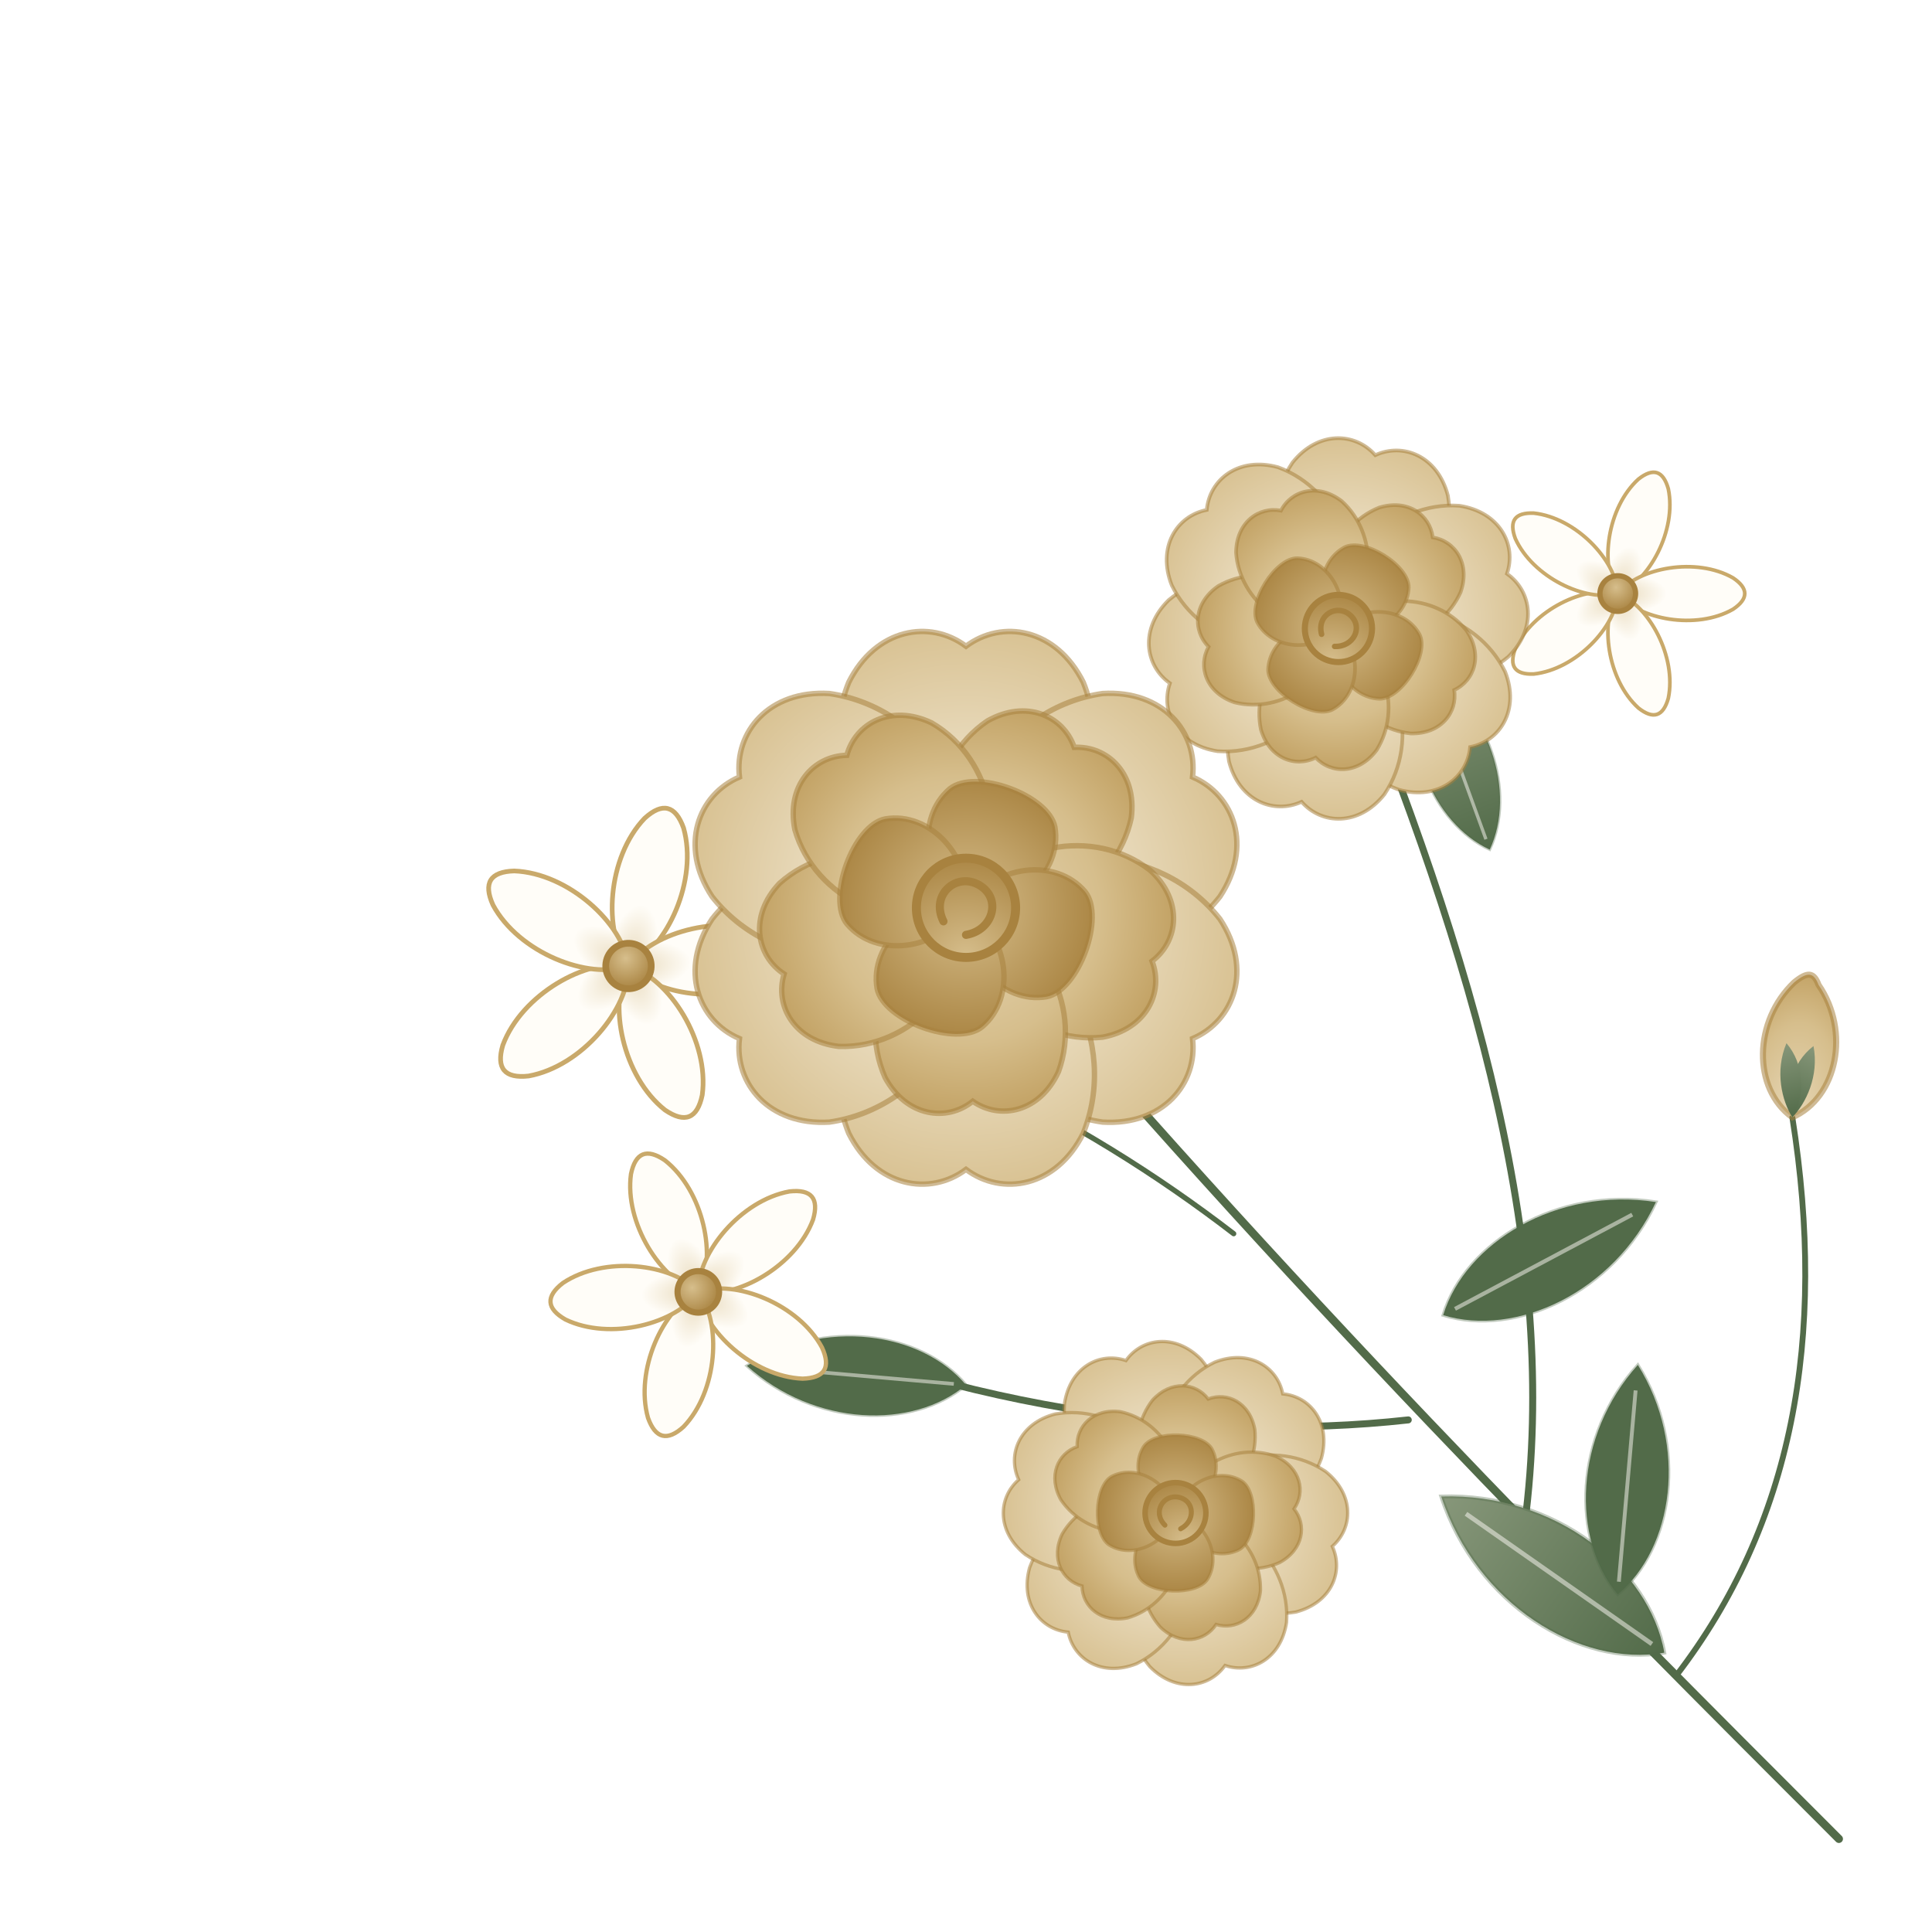
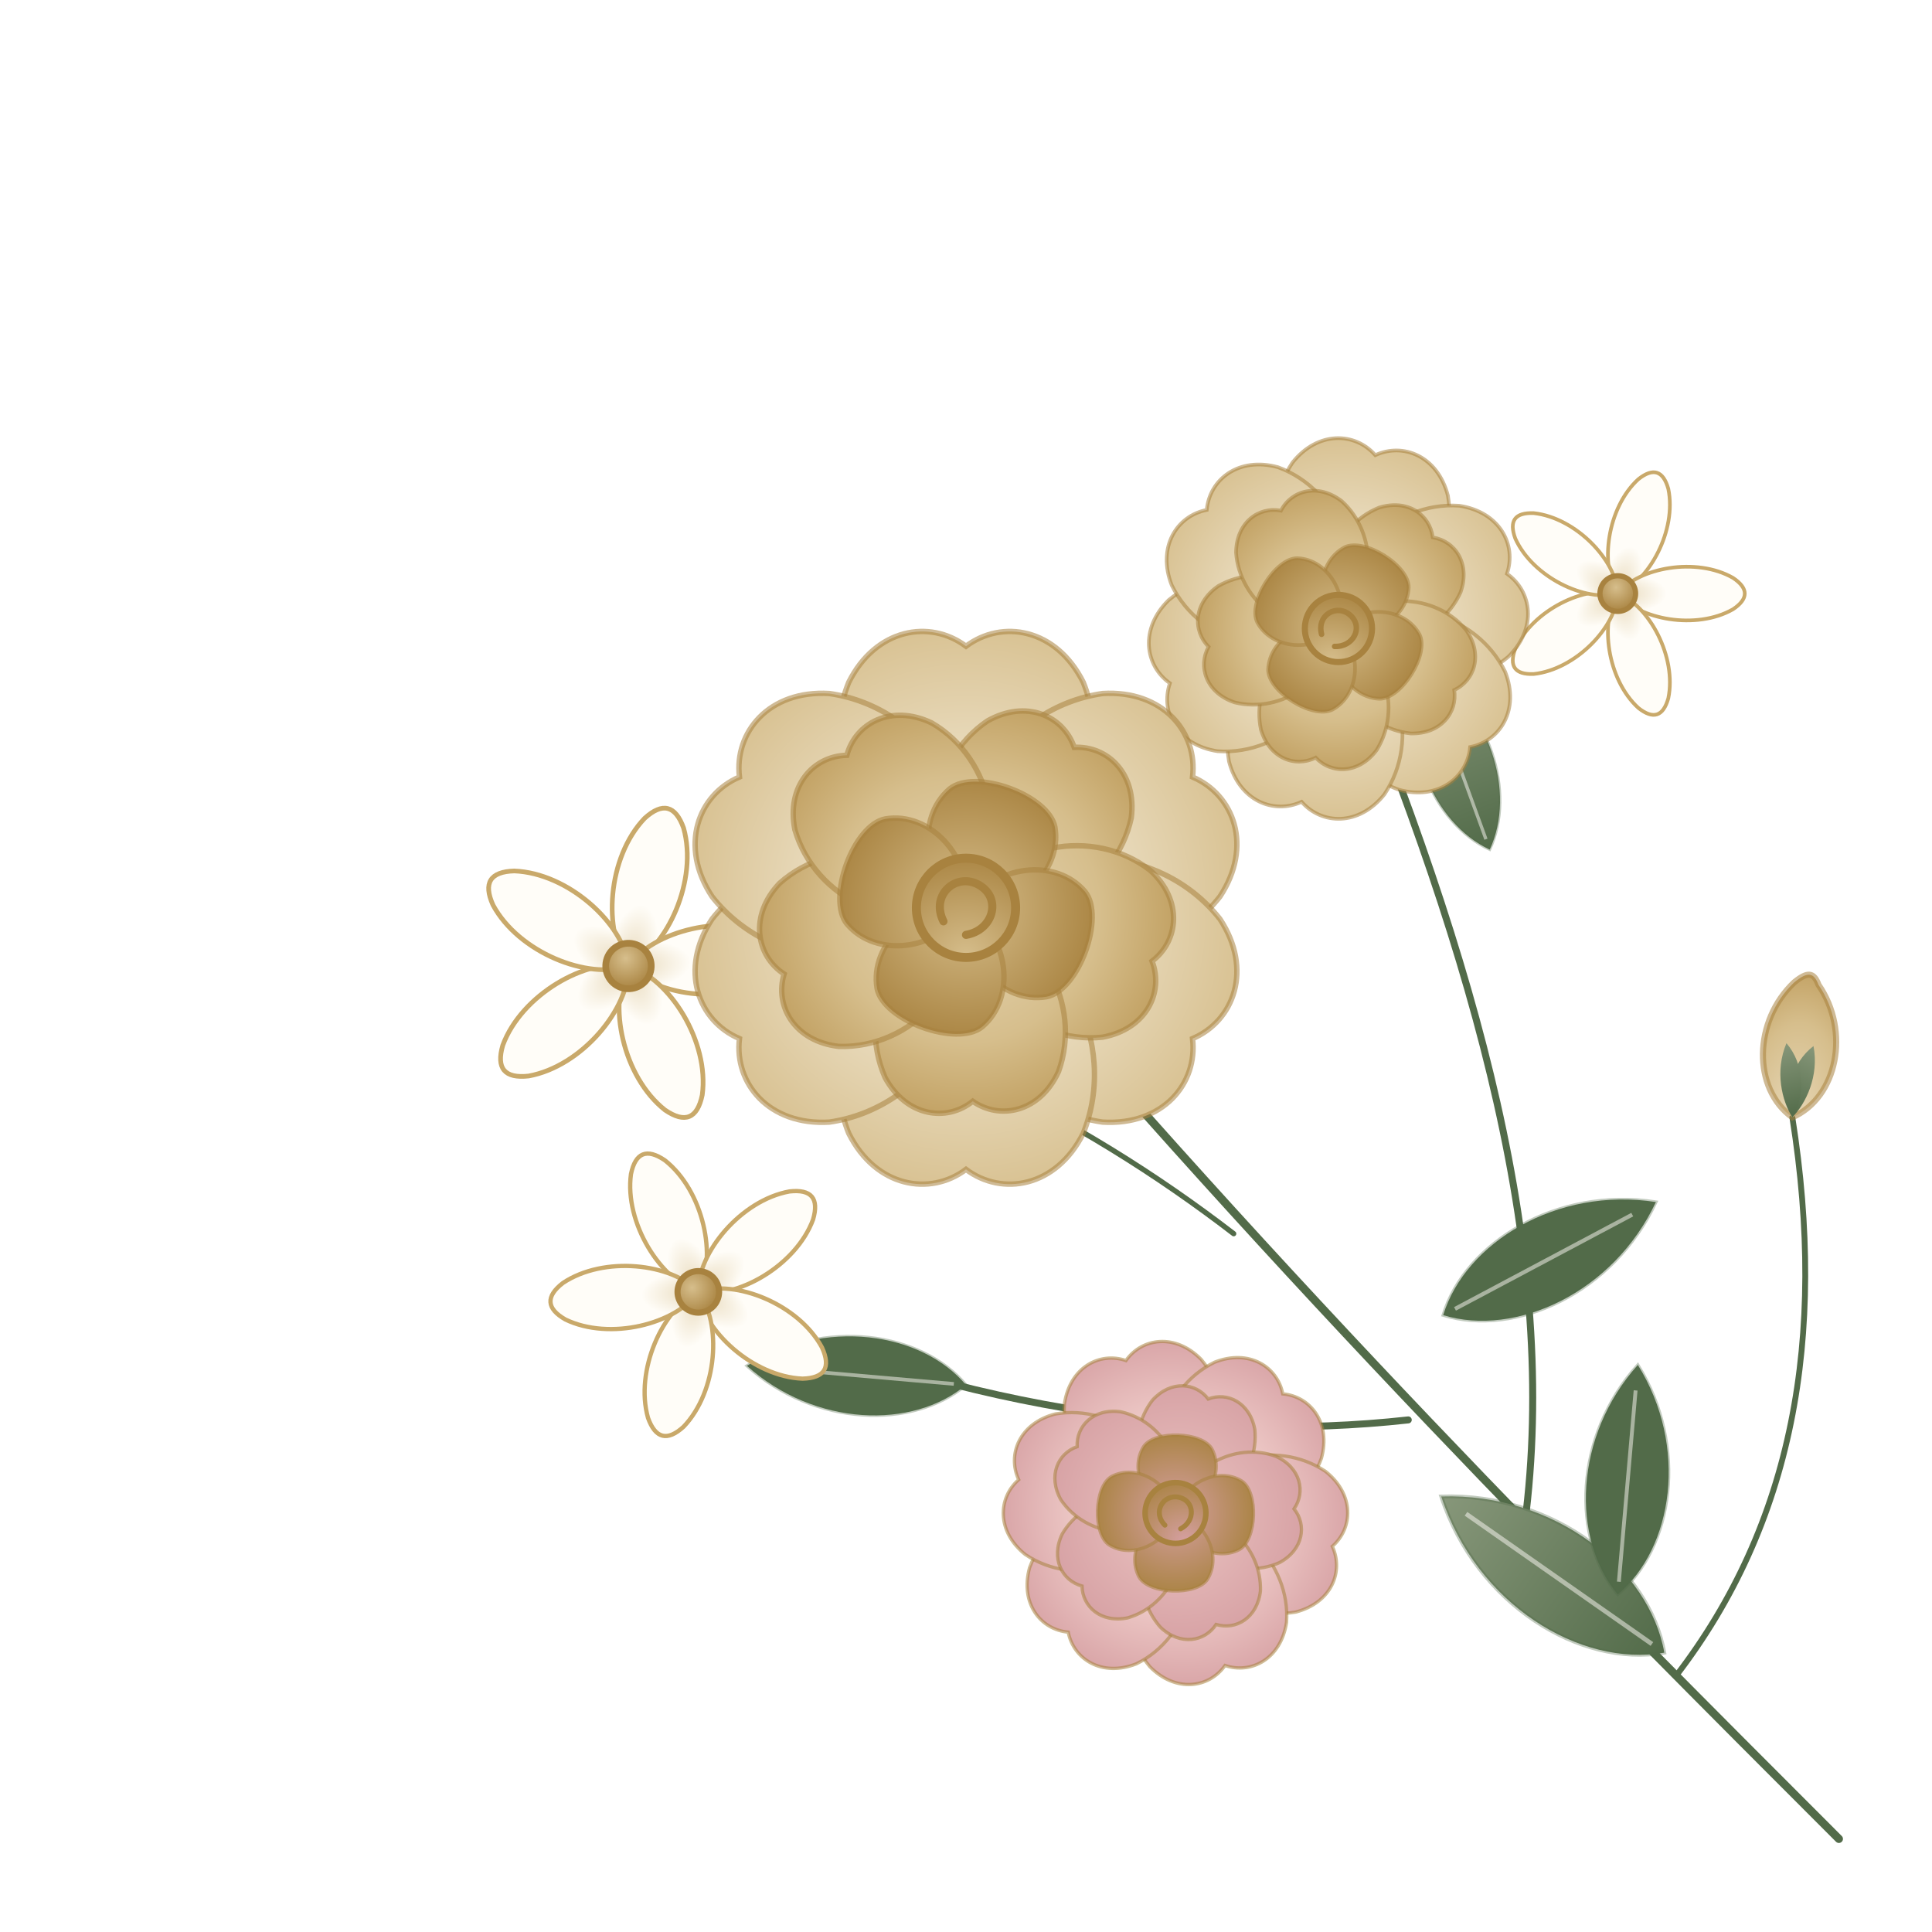
<svg xmlns="http://www.w3.org/2000/svg" viewBox="-16 -16 332 332" width="332" height="332">
  <style>.p{transform-origin:50% 100%;stroke:#a8823f;stroke-opacity:.55}.j{stroke:#c9a96a;stroke-opacity:1;stroke-width:.7}.l{transform-origin:0 50%}.v{stroke:#526b49;stroke-width:.5;stroke-opacity:.35}.r{fill:none;stroke:#fffdf8;stroke-width:.6;stroke-opacity:.5}.s{fill:none;stroke:#526b49;stroke-linecap:round}.f{stroke:#a8823f}</style>
  <defs>
    <radialGradient id="ro" cx="50%" cy="100%" r="110%">
      <stop offset="0" stop-color="#fffdf8" />
      <stop offset=".55" stop-color="#e7d8b8" />
      <stop offset="1" stop-color="#d6be8c" />
    </radialGradient>
    <radialGradient id="rm" cx="50%" cy="100%" r="110%">
      <stop offset="0" stop-color="#e7d8b8" />
      <stop offset=".6" stop-color="#d6be8c" />
      <stop offset="1" stop-color="#bf9d5d" />
    </radialGradient>
    <radialGradient id="ri" cx="50%" cy="100%" r="110%">
      <stop offset="0" stop-color="#d6be8c" />
+       <stop offset="1" stop-color="#a8823f" />
+     </radialGradient>
+     <radialGradient id="bo" cx="50%" cy="100%" r="110%">
+       <stop offset="0" stop-color="#f8eae6" />
+       <stop offset=".55" stop-color="#ecc6c4" />
+       <stop offset="1" stop-color="#d6a0a3" />
+     </radialGradient>
+     <radialGradient id="bm" cx="50%" cy="100%" r="110%">
+       <stop offset="0" stop-color="#ecc6c4" />
+       <stop offset="1" stop-color="#d6a0a3" />
+     </radialGradient>
+     <radialGradient id="bi" cx="50%" cy="100%" r="110%">
+       <stop offset="0" stop-color="#d6a0a3" />
      <stop offset="1" stop-color="#a8823f" />
    </radialGradient>
    <radialGradient id="ja" cx="50%" cy="100%" r="110%">
      <stop offset="0" stop-color="#e7d8b8" />
      <stop offset=".35" stop-color="#fffdf8" />
      <stop offset="1" stop-color="#fffdf8" />
    </radialGradient>
    <radialGradient id="go" cx="40%" cy="35%" r="70%">
      <stop offset="0" stop-color="#d6be8c" />
      <stop offset="1" stop-color="#a8823f" />
    </radialGradient>
    <linearGradient id="le">
      <stop offset="0" stop-color="#526b49" />
      <stop offset="1" stop-color="#87977a" />
    </linearGradient>
    <linearGradient id="ld">
      <stop offset="0" stop-color="#526b49" />
      <stop offset="1" stop-color="#526b49" />
    </linearGradient>
  </defs>
  <path class="s" style="--d:0s" d="M300 300C256 256 206 206 150 140" pathLength="1" stroke-width="1.4" />
  <path class="s" style="--d:0.12s" d="M246 246C252 200 238 150 214 92" pathLength="1" stroke-width="1.2" />
  <path class="s" style="--d:0.15s" d="M226 228C190 232 146 226 104 206" pathLength="1" stroke-width="1.2" />
  <path class="s" style="--d:0.2s" d="M272 272C292 246 298 214 292 176" pathLength="1" stroke-width="1" />
  <path class="s" style="--d:0.25s" d="M196 196C170 176 136 158 92 150" pathLength="1" stroke-width="0.9" />
  <g transform="translate(270 268) rotate(-145) scale(1.3)">
    <path class="l v" style="--d:0.3s" d="M0 0C8-8 24-9 36 0C24 9 8 8 0 0Z" fill="url(#le)" />
    <path class="l r" style="--d:0.4s" d="M2 0H32" />
  </g>
  <g transform="translate(262 258) rotate(-85) scale(1.1)">
    <path class="l v" style="--d:0.32s" d="M0 0C8-8 24-9 36 0C24 9 8 8 0 0Z" fill="url(#ld)" />
    <path class="l r" style="--d:0.42s" d="M2 0H32" />
  </g>
  <g transform="translate(232 210) rotate(-28) scale(1.15)">
    <path class="l v" style="--d:0.4s" d="M0 0C8-8 24-9 36 0C24 9 8 8 0 0Z" fill="url(#ld)" />
    <path class="l r" style="--d:0.5s" d="M2 0H32" />
  </g>
  <g transform="translate(178 170) rotate(-160) scale(1.1)">
    <path class="l v" style="--d:0.45s" d="M0 0C8-8 24-9 36 0C24 9 8 8 0 0Z" fill="url(#le)" />
    <path class="l r" style="--d:0.55s" d="M2 0H32" />
  </g>
  <g transform="translate(150 222) rotate(-175) scale(1.05)">
    <path class="l v" style="--d:0.45s" d="M0 0C8-8 24-9 36 0C24 9 8 8 0 0Z" fill="url(#ld)" />
    <path class="l r" style="--d:0.55s" d="M2 0H32" />
  </g>
  <g transform="translate(240 130) rotate(-110) scale(0.95)">
    <path class="l v" style="--d:0.5s" d="M0 0C8-8 24-9 36 0C24 9 8 8 0 0Z" fill="url(#le)" />
    <path class="l r" style="--d:0.6s" d="M2 0H32" />
  </g>
  <g transform="translate(126 160) rotate(-150) scale(0.85)">
    <path class="l v" style="--d:0.55s" d="M0 0C8-8 24-9 36 0C24 9 8 8 0 0Z" fill="url(#ld)" />
    <path class="l r" style="--d:0.65s" d="M2 0H32" />
  </g>
  <g transform="translate(292 176) rotate(6) scale(1.05)">
    <path class="p" style="--d:0.6s" d="M0 0C-7-4-8-15-2-22C0-24 1-24 2-22C8-15 7-4 0 0Z" fill="url(#rm)" />
    <g transform="rotate(-70)">
      <path class="l" style="--d:0.7s" d="M0 0C3-3 8-4 12-2C8 1 3 1 0 0Z" fill="url(#le)" />
    </g>
    <g transform="rotate(-110) scale(1 -1)">
      <path class="l" style="--d:0.7s" d="M0 0C3-3 8-4 12-2C8 1 3 1 0 0Z" fill="url(#le)" />
    </g>
  </g>
  <g transform="translate(92 150) rotate(14) scale(1.15)">
    <g transform="rotate(0)">
      <path class="p j" style="--d:0.6s" d="M0 0C-5-4-7-15-3-22C-1-25 1-25 3-22C7-15 5-4 0 0Z" fill="url(#ja)" />
    </g>
    <g transform="rotate(72)">
      <path class="p j" style="--d:0.65s" d="M0 0C-5-4-7-15-3-22C-1-25 1-25 3-22C7-15 5-4 0 0Z" fill="url(#ja)" />
    </g>
    <g transform="rotate(144)">
      <path class="p j" style="--d:0.7s" d="M0 0C-5-4-7-15-3-22C-1-25 1-25 3-22C7-15 5-4 0 0Z" fill="url(#ja)" />
    </g>
    <g transform="rotate(216)">
      <path class="p j" style="--d:0.75s" d="M0 0C-5-4-7-15-3-22C-1-25 1-25 3-22C7-15 5-4 0 0Z" fill="url(#ja)" />
    </g>
    <g transform="rotate(288)">
      <path class="p j" style="--d:0.8s" d="M0 0C-5-4-7-15-3-22C-1-25 1-25 3-22C7-15 5-4 0 0Z" fill="url(#ja)" />
    </g>
    <circle class="f" style="--d:0.9s" r="3.4" fill="url(#go)" />
  </g>
  <g transform="translate(104 206) rotate(-22) scale(1.05)">
    <g transform="rotate(0)">
      <path class="p j" style="--d:0.65s" d="M0 0C-5-4-7-15-3-22C-1-25 1-25 3-22C7-15 5-4 0 0Z" fill="url(#ja)" />
    </g>
    <g transform="rotate(72)">
      <path class="p j" style="--d:0.7s" d="M0 0C-5-4-7-15-3-22C-1-25 1-25 3-22C7-15 5-4 0 0Z" fill="url(#ja)" />
    </g>
    <g transform="rotate(144)">
      <path class="p j" style="--d:0.75s" d="M0 0C-5-4-7-15-3-22C-1-25 1-25 3-22C7-15 5-4 0 0Z" fill="url(#ja)" />
    </g>
    <g transform="rotate(216)">
      <path class="p j" style="--d:0.8s" d="M0 0C-5-4-7-15-3-22C-1-25 1-25 3-22C7-15 5-4 0 0Z" fill="url(#ja)" />
    </g>
    <g transform="rotate(288)">
      <path class="p j" style="--d:0.85s" d="M0 0C-5-4-7-15-3-22C-1-25 1-25 3-22C7-15 5-4 0 0Z" fill="url(#ja)" />
    </g>
    <circle class="f" style="--d:0.95s" r="3.4" fill="url(#go)" />
  </g>
  <g transform="translate(262 86) rotate(18) scale(0.9)">
    <g transform="rotate(0)">
      <path class="p j" style="--d:0.7s" d="M0 0C-5-4-7-15-3-22C-1-25 1-25 3-22C7-15 5-4 0 0Z" fill="url(#ja)" />
    </g>
    <g transform="rotate(72)">
      <path class="p j" style="--d:0.75s" d="M0 0C-5-4-7-15-3-22C-1-25 1-25 3-22C7-15 5-4 0 0Z" fill="url(#ja)" />
    </g>
    <g transform="rotate(144)">
      <path class="p j" style="--d:0.8s" d="M0 0C-5-4-7-15-3-22C-1-25 1-25 3-22C7-15 5-4 0 0Z" fill="url(#ja)" />
    </g>
    <g transform="rotate(216)">
      <path class="p j" style="--d:0.85s" d="M0 0C-5-4-7-15-3-22C-1-25 1-25 3-22C7-15 5-4 0 0Z" fill="url(#ja)" />
    </g>
    <g transform="rotate(288)">
      <path class="p j" style="--d:0.9s" d="M0 0C-5-4-7-15-3-22C-1-25 1-25 3-22C7-15 5-4 0 0Z" fill="url(#ja)" />
    </g>
    <circle class="f" style="--d:1s" r="3.4" fill="url(#go)" />
  </g>
  <g transform="translate(214 92) rotate(12) scale(1.05)">
    <g transform="rotate(0) scale(1)">
      <path class="p" style="--d:0.85s" d="M0 0C-11-3-17-15-13-25C-10-31-4-32 0-29C4-32 10-31 13-25C17-15 11-3 0 0Z" fill="url(#ro)" stroke-width="0.6" />
    </g>
    <g transform="rotate(60) scale(1)">
      <path class="p" style="--d:0.89s" d="M0 0C-11-3-17-15-13-25C-10-31-4-32 0-29C4-32 10-31 13-25C17-15 11-3 0 0Z" fill="url(#ro)" stroke-width="0.6" />
    </g>
    <g transform="rotate(120) scale(1)">
      <path class="p" style="--d:0.93s" d="M0 0C-11-3-17-15-13-25C-10-31-4-32 0-29C4-32 10-31 13-25C17-15 11-3 0 0Z" fill="url(#ro)" stroke-width="0.6" />
    </g>
    <g transform="rotate(180) scale(1)">
      <path class="p" style="--d:0.97s" d="M0 0C-11-3-17-15-13-25C-10-31-4-32 0-29C4-32 10-31 13-25C17-15 11-3 0 0Z" fill="url(#ro)" stroke-width="0.6" />
    </g>
    <g transform="rotate(240) scale(1)">
      <path class="p" style="--d:1.01s" d="M0 0C-11-3-17-15-13-25C-10-31-4-32 0-29C4-32 10-31 13-25C17-15 11-3 0 0Z" fill="url(#ro)" stroke-width="0.6" />
    </g>
    <g transform="rotate(300) scale(1)">
      <path class="p" style="--d:1.05s" d="M0 0C-11-3-17-15-13-25C-10-31-4-32 0-29C4-32 10-31 13-25C17-15 11-3 0 0Z" fill="url(#ro)" stroke-width="0.6" />
    </g>
    <g transform="rotate(34) scale(0.74)">
      <path class="p" style="--d:0.71s" d="M0 0C-11-3-17-15-13-25C-10-31-4-32 0-29C4-32 10-31 13-25C17-15 11-3 0 0Z" fill="url(#rm)" stroke-width="0.81" />
    </g>
    <g transform="rotate(106) scale(0.74)">
      <path class="p" style="--d:0.75s" d="M0 0C-11-3-17-15-13-25C-10-31-4-32 0-29C4-32 10-31 13-25C17-15 11-3 0 0Z" fill="url(#rm)" stroke-width="0.81" />
    </g>
    <g transform="rotate(178) scale(0.74)">
      <path class="p" style="--d:0.79s" d="M0 0C-11-3-17-15-13-25C-10-31-4-32 0-29C4-32 10-31 13-25C17-15 11-3 0 0Z" fill="url(#rm)" stroke-width="0.81" />
    </g>
    <g transform="rotate(250) scale(0.74)">
      <path class="p" style="--d:0.83s" d="M0 0C-11-3-17-15-13-25C-10-31-4-32 0-29C4-32 10-31 13-25C17-15 11-3 0 0Z" fill="url(#rm)" stroke-width="0.81" />
    </g>
    <g transform="rotate(322) scale(0.74)">
      <path class="p" style="--d:0.87s" d="M0 0C-11-3-17-15-13-25C-10-31-4-32 0-29C4-32 10-31 13-25C17-15 11-3 0 0Z" fill="url(#rm)" stroke-width="0.81" />
    </g>
    <g transform="rotate(20) scale(0.62)">
      <path class="p" style="--d:0.59s" d="M0 0C-9-2-14-12-10-19C-7-24 7-24 10-19C14-12 9-2 0 0Z" fill="url(#ri)" stroke-width="0.97" />
    </g>
    <g transform="rotate(110) scale(0.62)">
      <path class="p" style="--d:0.63s" d="M0 0C-9-2-14-12-10-19C-7-24 7-24 10-19C14-12 9-2 0 0Z" fill="url(#ri)" stroke-width="0.97" />
    </g>
    <g transform="rotate(200) scale(0.62)">
      <path class="p" style="--d:0.67s" d="M0 0C-9-2-14-12-10-19C-7-24 7-24 10-19C14-12 9-2 0 0Z" fill="url(#ri)" stroke-width="0.97" />
    </g>
    <g transform="rotate(290) scale(0.62)">
      <path class="p" style="--d:0.71s" d="M0 0C-9-2-14-12-10-19C-7-24 7-24 10-19C14-12 9-2 0 0Z" fill="url(#ri)" stroke-width="0.97" />
    </g>
    <circle class="f" style="--d:0.55s" r="5.5" fill="url(#ri)" />
    <path class="f" style="--d:0.65s" d="M-2.5 1.5c-1.5-3 1.5-5.5 4-4s1.5 5-1.5 5.5" fill="none" stroke-width=".9" stroke-linecap="round" />
  </g>
  <g transform="translate(186 244) rotate(-18) scale(0.95)">
    <g transform="rotate(0) scale(1)">
-       <path class="p" style="--d:0.9s" d="M0 0C-11-3-17-15-13-25C-10-31-4-32 0-29C4-32 10-31 13-25C17-15 11-3 0 0Z" fill="url(#ro)" stroke-width="0.6" />
+       <path class="p" style="--d:0.9s" d="M0 0C-11-3-17-15-13-25C-10-31-4-32 0-29C4-32 10-31 13-25C17-15 11-3 0 0Z" fill="url(#bo)" stroke-width="0.6" />
    </g>
    <g transform="rotate(60) scale(1)">
-       <path class="p" style="--d:0.94s" d="M0 0C-11-3-17-15-13-25C-10-31-4-32 0-29C4-32 10-31 13-25C17-15 11-3 0 0Z" fill="url(#ro)" stroke-width="0.6" />
+       <path class="p" style="--d:0.94s" d="M0 0C-11-3-17-15-13-25C-10-31-4-32 0-29C4-32 10-31 13-25C17-15 11-3 0 0Z" fill="url(#bo)" stroke-width="0.6" />
    </g>
    <g transform="rotate(120) scale(1)">
-       <path class="p" style="--d:0.98s" d="M0 0C-11-3-17-15-13-25C-10-31-4-32 0-29C4-32 10-31 13-25C17-15 11-3 0 0Z" fill="url(#ro)" stroke-width="0.6" />
+       <path class="p" style="--d:0.98s" d="M0 0C-11-3-17-15-13-25C-10-31-4-32 0-29C4-32 10-31 13-25C17-15 11-3 0 0Z" fill="url(#bo)" stroke-width="0.6" />
    </g>
    <g transform="rotate(180) scale(1)">
-       <path class="p" style="--d:1.02s" d="M0 0C-11-3-17-15-13-25C-10-31-4-32 0-29C4-32 10-31 13-25C17-15 11-3 0 0Z" fill="url(#ro)" stroke-width="0.6" />
+       <path class="p" style="--d:1.02s" d="M0 0C-11-3-17-15-13-25C-10-31-4-32 0-29C4-32 10-31 13-25C17-15 11-3 0 0Z" fill="url(#bo)" stroke-width="0.6" />
    </g>
    <g transform="rotate(240) scale(1)">
-       <path class="p" style="--d:1.06s" d="M0 0C-11-3-17-15-13-25C-10-31-4-32 0-29C4-32 10-31 13-25C17-15 11-3 0 0Z" fill="url(#ro)" stroke-width="0.6" />
+       <path class="p" style="--d:1.06s" d="M0 0C-11-3-17-15-13-25C-10-31-4-32 0-29C4-32 10-31 13-25C17-15 11-3 0 0Z" fill="url(#bo)" stroke-width="0.6" />
    </g>
    <g transform="rotate(300) scale(1)">
-       <path class="p" style="--d:1.1s" d="M0 0C-11-3-17-15-13-25C-10-31-4-32 0-29C4-32 10-31 13-25C17-15 11-3 0 0Z" fill="url(#ro)" stroke-width="0.6" />
+       <path class="p" style="--d:1.1s" d="M0 0C-11-3-17-15-13-25C-10-31-4-32 0-29C4-32 10-31 13-25C17-15 11-3 0 0Z" fill="url(#bo)" stroke-width="0.6" />
    </g>
    <g transform="rotate(34) scale(0.74)">
-       <path class="p" style="--d:0.76s" d="M0 0C-11-3-17-15-13-25C-10-31-4-32 0-29C4-32 10-31 13-25C17-15 11-3 0 0Z" fill="url(#rm)" stroke-width="0.81" />
+       <path class="p" style="--d:0.76s" d="M0 0C-11-3-17-15-13-25C-10-31-4-32 0-29C4-32 10-31 13-25C17-15 11-3 0 0Z" fill="url(#bm)" stroke-width="0.81" />
    </g>
    <g transform="rotate(106) scale(0.74)">
-       <path class="p" style="--d:0.8s" d="M0 0C-11-3-17-15-13-25C-10-31-4-32 0-29C4-32 10-31 13-25C17-15 11-3 0 0Z" fill="url(#rm)" stroke-width="0.81" />
+       <path class="p" style="--d:0.8s" d="M0 0C-11-3-17-15-13-25C-10-31-4-32 0-29C4-32 10-31 13-25C17-15 11-3 0 0Z" fill="url(#bm)" stroke-width="0.81" />
    </g>
    <g transform="rotate(178) scale(0.74)">
-       <path class="p" style="--d:0.84s" d="M0 0C-11-3-17-15-13-25C-10-31-4-32 0-29C4-32 10-31 13-25C17-15 11-3 0 0Z" fill="url(#rm)" stroke-width="0.81" />
+       <path class="p" style="--d:0.84s" d="M0 0C-11-3-17-15-13-25C-10-31-4-32 0-29C4-32 10-31 13-25C17-15 11-3 0 0Z" fill="url(#bm)" stroke-width="0.81" />
    </g>
    <g transform="rotate(250) scale(0.74)">
-       <path class="p" style="--d:0.88s" d="M0 0C-11-3-17-15-13-25C-10-31-4-32 0-29C4-32 10-31 13-25C17-15 11-3 0 0Z" fill="url(#rm)" stroke-width="0.81" />
+       <path class="p" style="--d:0.88s" d="M0 0C-11-3-17-15-13-25C-10-31-4-32 0-29C4-32 10-31 13-25C17-15 11-3 0 0Z" fill="url(#bm)" stroke-width="0.81" />
    </g>
    <g transform="rotate(322) scale(0.74)">
-       <path class="p" style="--d:0.92s" d="M0 0C-11-3-17-15-13-25C-10-31-4-32 0-29C4-32 10-31 13-25C17-15 11-3 0 0Z" fill="url(#rm)" stroke-width="0.81" />
+       <path class="p" style="--d:0.92s" d="M0 0C-11-3-17-15-13-25C-10-31-4-32 0-29C4-32 10-31 13-25C17-15 11-3 0 0Z" fill="url(#bm)" stroke-width="0.81" />
    </g>
    <g transform="rotate(20) scale(0.62)">
-       <path class="p" style="--d:0.64s" d="M0 0C-9-2-14-12-10-19C-7-24 7-24 10-19C14-12 9-2 0 0Z" fill="url(#ri)" stroke-width="0.97" />
+       <path class="p" style="--d:0.64s" d="M0 0C-9-2-14-12-10-19C-7-24 7-24 10-19C14-12 9-2 0 0Z" fill="url(#bi)" stroke-width="0.97" />
    </g>
    <g transform="rotate(110) scale(0.62)">
-       <path class="p" style="--d:0.68s" d="M0 0C-9-2-14-12-10-19C-7-24 7-24 10-19C14-12 9-2 0 0Z" fill="url(#ri)" stroke-width="0.97" />
+       <path class="p" style="--d:0.68s" d="M0 0C-9-2-14-12-10-19C-7-24 7-24 10-19C14-12 9-2 0 0Z" fill="url(#bi)" stroke-width="0.97" />
    </g>
    <g transform="rotate(200) scale(0.62)">
-       <path class="p" style="--d:0.72s" d="M0 0C-9-2-14-12-10-19C-7-24 7-24 10-19C14-12 9-2 0 0Z" fill="url(#ri)" stroke-width="0.97" />
+       <path class="p" style="--d:0.72s" d="M0 0C-9-2-14-12-10-19C-7-24 7-24 10-19C14-12 9-2 0 0Z" fill="url(#bi)" stroke-width="0.97" />
    </g>
    <g transform="rotate(290) scale(0.62)">
-       <path class="p" style="--d:0.76s" d="M0 0C-9-2-14-12-10-19C-7-24 7-24 10-19C14-12 9-2 0 0Z" fill="url(#ri)" stroke-width="0.97" />
-     </g>
-     <circle class="f" style="--d:0.6s" r="5.5" fill="url(#ri)" />
+       <path class="p" style="--d:0.76s" d="M0 0C-9-2-14-12-10-19C-7-24 7-24 10-19C14-12 9-2 0 0Z" fill="url(#bi)" stroke-width="0.97" />
+     </g>
+     <circle class="f" style="--d:0.6s" r="5.5" fill="url(#bi)" />
    <path class="f" style="--d:0.7s" d="M-2.5 1.5c-1.5-3 1.5-5.5 4-4s1.5 5-1.5 5.5" fill="none" stroke-width=".9" stroke-linecap="round" />
  </g>
  <g transform="translate(150 140) scale(1.55)">
    <g transform="rotate(0) scale(1)">
      <path class="p" style="--d:0.75s" d="M0 0C-11-3-17-15-13-25C-10-31-4-32 0-29C4-32 10-31 13-25C17-15 11-3 0 0Z" fill="url(#ro)" stroke-width="0.6" />
    </g>
    <g transform="rotate(60) scale(1)">
      <path class="p" style="--d:0.79s" d="M0 0C-11-3-17-15-13-25C-10-31-4-32 0-29C4-32 10-31 13-25C17-15 11-3 0 0Z" fill="url(#ro)" stroke-width="0.6" />
    </g>
    <g transform="rotate(120) scale(1)">
      <path class="p" style="--d:0.83s" d="M0 0C-11-3-17-15-13-25C-10-31-4-32 0-29C4-32 10-31 13-25C17-15 11-3 0 0Z" fill="url(#ro)" stroke-width="0.6" />
    </g>
    <g transform="rotate(180) scale(1)">
      <path class="p" style="--d:0.87s" d="M0 0C-11-3-17-15-13-25C-10-31-4-32 0-29C4-32 10-31 13-25C17-15 11-3 0 0Z" fill="url(#ro)" stroke-width="0.6" />
    </g>
    <g transform="rotate(240) scale(1)">
      <path class="p" style="--d:0.91s" d="M0 0C-11-3-17-15-13-25C-10-31-4-32 0-29C4-32 10-31 13-25C17-15 11-3 0 0Z" fill="url(#ro)" stroke-width="0.6" />
    </g>
    <g transform="rotate(300) scale(1)">
      <path class="p" style="--d:0.95s" d="M0 0C-11-3-17-15-13-25C-10-31-4-32 0-29C4-32 10-31 13-25C17-15 11-3 0 0Z" fill="url(#ro)" stroke-width="0.6" />
    </g>
    <g transform="rotate(34) scale(0.74)">
      <path class="p" style="--d:0.61s" d="M0 0C-11-3-17-15-13-25C-10-31-4-32 0-29C4-32 10-31 13-25C17-15 11-3 0 0Z" fill="url(#rm)" stroke-width="0.81" />
    </g>
    <g transform="rotate(106) scale(0.74)">
      <path class="p" style="--d:0.65s" d="M0 0C-11-3-17-15-13-25C-10-31-4-32 0-29C4-32 10-31 13-25C17-15 11-3 0 0Z" fill="url(#rm)" stroke-width="0.81" />
    </g>
    <g transform="rotate(178) scale(0.74)">
      <path class="p" style="--d:0.69s" d="M0 0C-11-3-17-15-13-25C-10-31-4-32 0-29C4-32 10-31 13-25C17-15 11-3 0 0Z" fill="url(#rm)" stroke-width="0.81" />
    </g>
    <g transform="rotate(250) scale(0.74)">
      <path class="p" style="--d:0.73s" d="M0 0C-11-3-17-15-13-25C-10-31-4-32 0-29C4-32 10-31 13-25C17-15 11-3 0 0Z" fill="url(#rm)" stroke-width="0.81" />
    </g>
    <g transform="rotate(322) scale(0.74)">
      <path class="p" style="--d:0.77s" d="M0 0C-11-3-17-15-13-25C-10-31-4-32 0-29C4-32 10-31 13-25C17-15 11-3 0 0Z" fill="url(#rm)" stroke-width="0.81" />
    </g>
    <g transform="rotate(20) scale(0.62)">
      <path class="p" style="--d:0.49s" d="M0 0C-9-2-14-12-10-19C-7-24 7-24 10-19C14-12 9-2 0 0Z" fill="url(#ri)" stroke-width="0.97" />
    </g>
    <g transform="rotate(110) scale(0.62)">
      <path class="p" style="--d:0.53s" d="M0 0C-9-2-14-12-10-19C-7-24 7-24 10-19C14-12 9-2 0 0Z" fill="url(#ri)" stroke-width="0.97" />
    </g>
    <g transform="rotate(200) scale(0.62)">
      <path class="p" style="--d:0.57s" d="M0 0C-9-2-14-12-10-19C-7-24 7-24 10-19C14-12 9-2 0 0Z" fill="url(#ri)" stroke-width="0.97" />
    </g>
    <g transform="rotate(290) scale(0.62)">
      <path class="p" style="--d:0.61s" d="M0 0C-9-2-14-12-10-19C-7-24 7-24 10-19C14-12 9-2 0 0Z" fill="url(#ri)" stroke-width="0.97" />
    </g>
    <circle class="f" style="--d:0.45s" r="5.5" fill="url(#ri)" />
    <path class="f" style="--d:0.55s" d="M-2.5 1.5c-1.5-3 1.5-5.5 4-4s1.5 5-1.5 5.5" fill="none" stroke-width=".9" stroke-linecap="round" />
  </g>
</svg>
